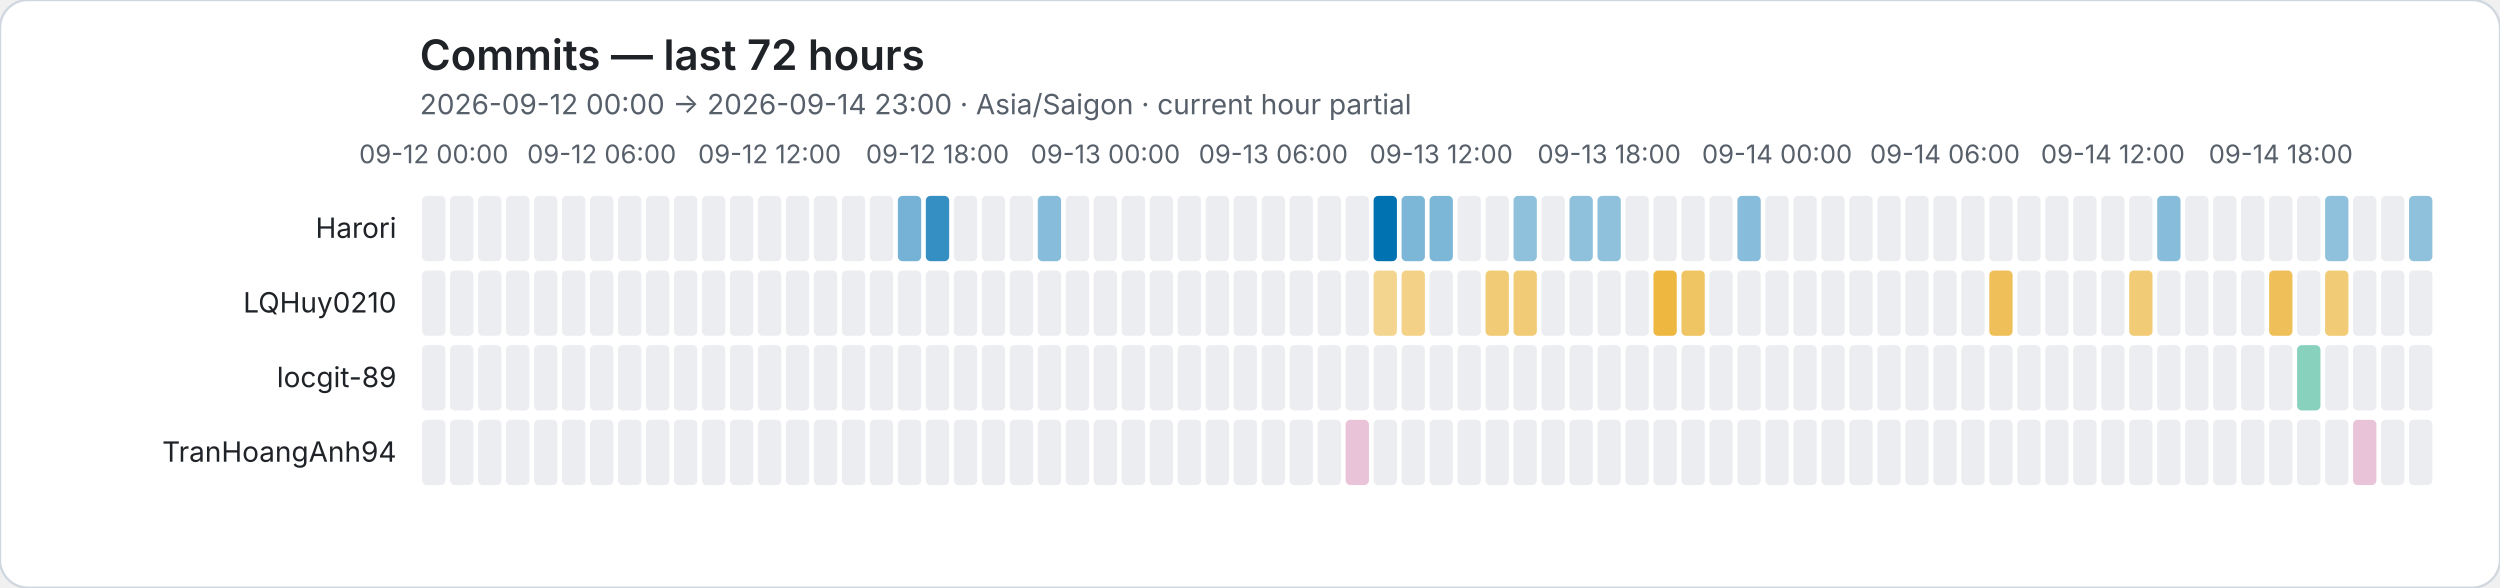
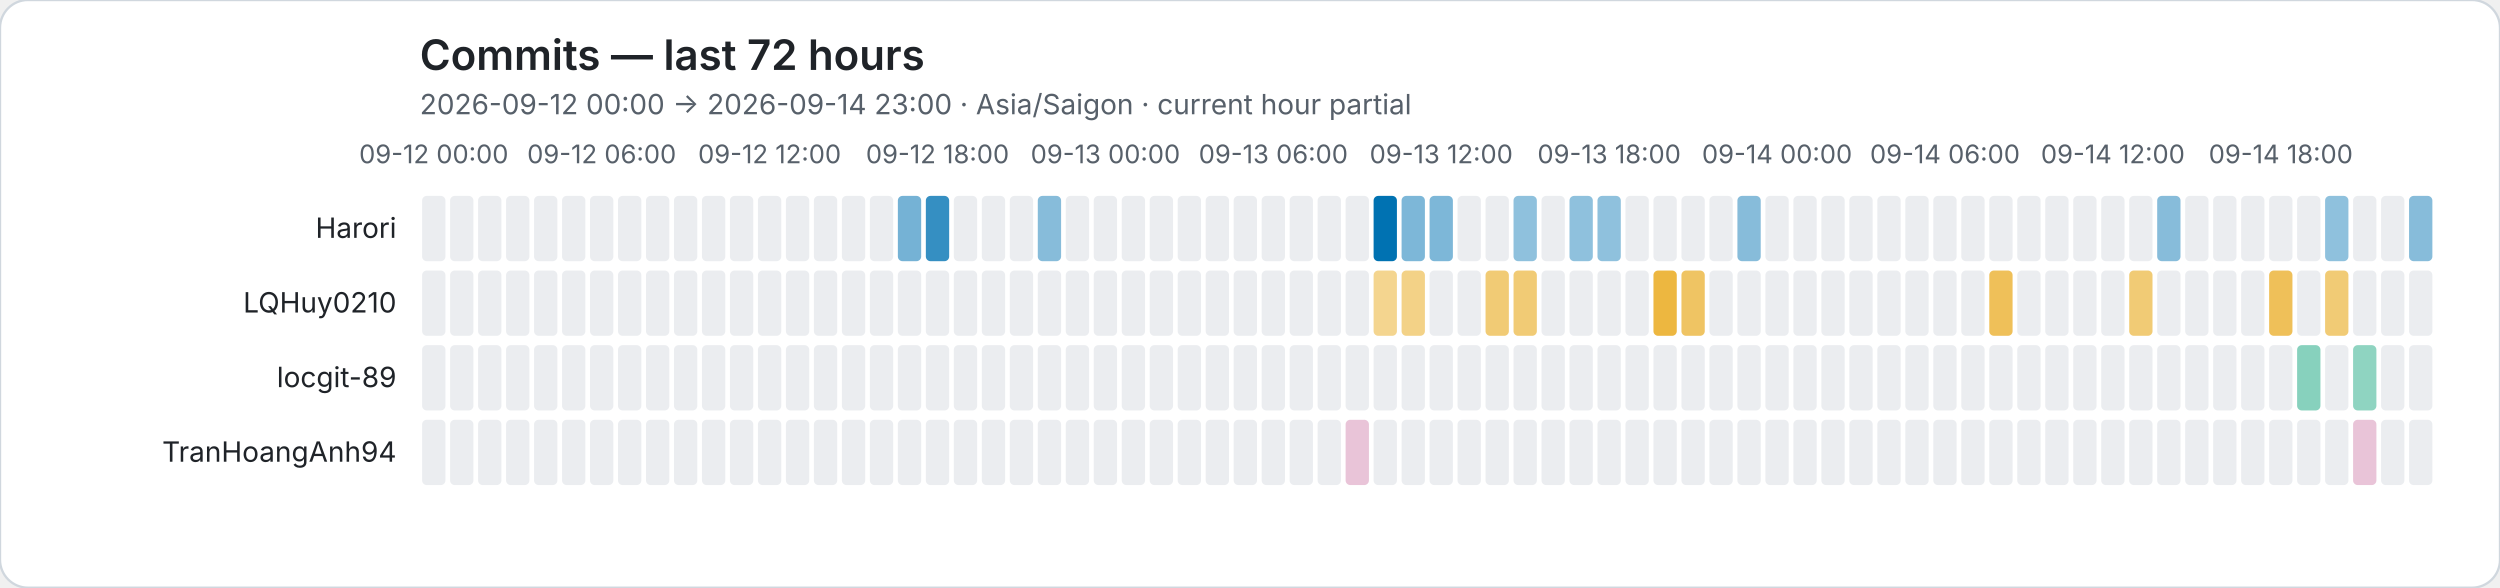
<svg xmlns="http://www.w3.org/2000/svg" role="img" viewBox="0 0 1072 252">
  <rect width="1072" height="252" rx="12" fill="#ffffff" stroke="#d0d7de" />
  <style>text{font-family:system-ui,-apple-system,BlinkMacSystemFont,"Segoe UI",sans-serif}.axis{fill:#57606a;font-size:11px}.heading{fill:#1f2328;font-size:18px;font-weight:600}.subheading{fill:#57606a;font-size:12px}.name{fill:#1f2328;font-size:12px}</style>
  <text class="heading" x="180" y="30">Commits — last 72 hours</text>
  <text class="subheading" x="180" y="49">2026-09-12 00:00 → 2026-09-14 23:00 · Asia/Saigon · current hour partial</text>
  <text class="axis" x="186" y="70" text-anchor="middle">09-12 00:00</text>
  <text class="axis" x="258" y="70" text-anchor="middle">09-12 06:00</text>
  <text class="axis" x="330" y="70" text-anchor="middle">09-12 12:00</text>
  <text class="axis" x="402" y="70" text-anchor="middle">09-12 18:00</text>
  <text class="axis" x="474" y="70" text-anchor="middle">09-13 00:00</text>
  <text class="axis" x="546" y="70" text-anchor="middle">09-13 06:00</text>
  <text class="axis" x="618" y="70" text-anchor="middle">09-13 12:00</text>
  <text class="axis" x="690" y="70" text-anchor="middle">09-13 18:00</text>
  <text class="axis" x="762" y="70" text-anchor="middle">09-14 00:00</text>
  <text class="axis" x="834" y="70" text-anchor="middle">09-14 06:00</text>
  <text class="axis" x="906" y="70" text-anchor="middle">09-14 12:00</text>
  <text class="axis" x="978" y="70" text-anchor="middle">09-14 18:00</text>
  <text class="name" x="170" y="102" text-anchor="end">Harori</text>
  <rect data-hour="0" x="181" y="84" width="10" height="28" rx="2" fill="#ebedf0" />
  <rect data-hour="1" x="193" y="84" width="10" height="28" rx="2" fill="#ebedf0" />
  <rect data-hour="2" x="205" y="84" width="10" height="28" rx="2" fill="#ebedf0" />
  <rect data-hour="3" x="217" y="84" width="10" height="28" rx="2" fill="#ebedf0" />
  <rect data-hour="4" x="229" y="84" width="10" height="28" rx="2" fill="#ebedf0" />
  <rect data-hour="5" x="241" y="84" width="10" height="28" rx="2" fill="#ebedf0" />
  <rect data-hour="6" x="253" y="84" width="10" height="28" rx="2" fill="#ebedf0" />
  <rect data-hour="7" x="265" y="84" width="10" height="28" rx="2" fill="#ebedf0" />
  <rect data-hour="8" x="277" y="84" width="10" height="28" rx="2" fill="#ebedf0" />
  <rect data-hour="9" x="289" y="84" width="10" height="28" rx="2" fill="#ebedf0" />
  <rect data-hour="10" x="301" y="84" width="10" height="28" rx="2" fill="#ebedf0" />
  <rect data-hour="11" x="313" y="84" width="10" height="28" rx="2" fill="#ebedf0" />
  <rect data-hour="12" x="325" y="84" width="10" height="28" rx="2" fill="#ebedf0" />
  <rect data-hour="13" x="337" y="84" width="10" height="28" rx="2" fill="#ebedf0" />
  <rect data-hour="14" x="349" y="84" width="10" height="28" rx="2" fill="#ebedf0" />
  <rect data-hour="15" x="361" y="84" width="10" height="28" rx="2" fill="#ebedf0" />
  <rect data-hour="16" x="373" y="84" width="10" height="28" rx="2" fill="#ebedf0" />
  <rect data-hour="17" x="385" y="84" width="10" height="28" rx="2" fill="rgba(0, 114, 178, 0.54)" />
  <rect data-hour="18" x="397" y="84" width="10" height="28" rx="2" fill="rgba(0, 114, 178, 0.79)" />
  <rect data-hour="19" x="409" y="84" width="10" height="28" rx="2" fill="#ebedf0" />
  <rect data-hour="20" x="421" y="84" width="10" height="28" rx="2" fill="#ebedf0" />
  <rect data-hour="21" x="433" y="84" width="10" height="28" rx="2" fill="#ebedf0" />
  <rect data-hour="22" x="445" y="84" width="10" height="28" rx="2" fill="rgba(0, 114, 178, 0.47)" />
  <rect data-hour="23" x="457" y="84" width="10" height="28" rx="2" fill="#ebedf0" />
  <rect data-hour="24" x="469" y="84" width="10" height="28" rx="2" fill="#ebedf0" />
  <rect data-hour="25" x="481" y="84" width="10" height="28" rx="2" fill="#ebedf0" />
  <rect data-hour="26" x="493" y="84" width="10" height="28" rx="2" fill="#ebedf0" />
  <rect data-hour="27" x="505" y="84" width="10" height="28" rx="2" fill="#ebedf0" />
  <rect data-hour="28" x="517" y="84" width="10" height="28" rx="2" fill="#ebedf0" />
  <rect data-hour="29" x="529" y="84" width="10" height="28" rx="2" fill="#ebedf0" />
  <rect data-hour="30" x="541" y="84" width="10" height="28" rx="2" fill="#ebedf0" />
  <rect data-hour="31" x="553" y="84" width="10" height="28" rx="2" fill="#ebedf0" />
  <rect data-hour="32" x="565" y="84" width="10" height="28" rx="2" fill="#ebedf0" />
  <rect data-hour="33" x="577" y="84" width="10" height="28" rx="2" fill="#ebedf0" />
  <rect data-hour="34" x="589" y="84" width="10" height="28" rx="2" fill="rgba(0, 114, 178, 1.00)" />
  <rect data-hour="35" x="601" y="84" width="10" height="28" rx="2" fill="rgba(0, 114, 178, 0.51)" />
  <rect data-hour="36" x="613" y="84" width="10" height="28" rx="2" fill="rgba(0, 114, 178, 0.51)" />
  <rect data-hour="37" x="625" y="84" width="10" height="28" rx="2" fill="#ebedf0" />
  <rect data-hour="38" x="637" y="84" width="10" height="28" rx="2" fill="#ebedf0" />
  <rect data-hour="39" x="649" y="84" width="10" height="28" rx="2" fill="rgba(0, 114, 178, 0.44)" />
  <rect data-hour="40" x="661" y="84" width="10" height="28" rx="2" fill="#ebedf0" />
  <rect data-hour="41" x="673" y="84" width="10" height="28" rx="2" fill="rgba(0, 114, 178, 0.44)" />
  <rect data-hour="42" x="685" y="84" width="10" height="28" rx="2" fill="rgba(0, 114, 178, 0.44)" />
  <rect data-hour="43" x="697" y="84" width="10" height="28" rx="2" fill="#ebedf0" />
  <rect data-hour="44" x="709" y="84" width="10" height="28" rx="2" fill="#ebedf0" />
  <rect data-hour="45" x="721" y="84" width="10" height="28" rx="2" fill="#ebedf0" />
  <rect data-hour="46" x="733" y="84" width="10" height="28" rx="2" fill="#ebedf0" />
  <rect data-hour="47" x="745" y="84" width="10" height="28" rx="2" fill="rgba(0, 114, 178, 0.47)" />
  <rect data-hour="48" x="757" y="84" width="10" height="28" rx="2" fill="#ebedf0" />
  <rect data-hour="49" x="769" y="84" width="10" height="28" rx="2" fill="#ebedf0" />
  <rect data-hour="50" x="781" y="84" width="10" height="28" rx="2" fill="#ebedf0" />
  <rect data-hour="51" x="793" y="84" width="10" height="28" rx="2" fill="#ebedf0" />
  <rect data-hour="52" x="805" y="84" width="10" height="28" rx="2" fill="#ebedf0" />
  <rect data-hour="53" x="817" y="84" width="10" height="28" rx="2" fill="#ebedf0" />
  <rect data-hour="54" x="829" y="84" width="10" height="28" rx="2" fill="#ebedf0" />
  <rect data-hour="55" x="841" y="84" width="10" height="28" rx="2" fill="#ebedf0" />
  <rect data-hour="56" x="853" y="84" width="10" height="28" rx="2" fill="#ebedf0" />
  <rect data-hour="57" x="865" y="84" width="10" height="28" rx="2" fill="#ebedf0" />
  <rect data-hour="58" x="877" y="84" width="10" height="28" rx="2" fill="#ebedf0" />
  <rect data-hour="59" x="889" y="84" width="10" height="28" rx="2" fill="#ebedf0" />
  <rect data-hour="60" x="901" y="84" width="10" height="28" rx="2" fill="#ebedf0" />
  <rect data-hour="61" x="913" y="84" width="10" height="28" rx="2" fill="#ebedf0" />
  <rect data-hour="62" x="925" y="84" width="10" height="28" rx="2" fill="rgba(0, 114, 178, 0.47)" />
  <rect data-hour="63" x="937" y="84" width="10" height="28" rx="2" fill="#ebedf0" />
  <rect data-hour="64" x="949" y="84" width="10" height="28" rx="2" fill="#ebedf0" />
  <rect data-hour="65" x="961" y="84" width="10" height="28" rx="2" fill="#ebedf0" />
  <rect data-hour="66" x="973" y="84" width="10" height="28" rx="2" fill="#ebedf0" />
  <rect data-hour="67" x="985" y="84" width="10" height="28" rx="2" fill="#ebedf0" />
  <rect data-hour="68" x="997" y="84" width="10" height="28" rx="2" fill="rgba(0, 114, 178, 0.44)" />
  <rect data-hour="69" x="1009" y="84" width="10" height="28" rx="2" fill="#ebedf0" />
  <rect data-hour="70" x="1021" y="84" width="10" height="28" rx="2" fill="#ebedf0" />
-   <rect data-hour="71" x="1033" y="84" width="10" height="28" rx="2" fill="rgba(0, 114, 178, 0.44)" />
+   <rect data-hour="71" x="1033" y="84" width="10" height="28" rx="2" fill="rgba(0, 114, 178, 0.47)" />
  <text class="name" x="170" y="134" text-anchor="end">LQHuy0210</text>
  <rect data-hour="0" x="181" y="116" width="10" height="28" rx="2" fill="#ebedf0" />
  <rect data-hour="1" x="193" y="116" width="10" height="28" rx="2" fill="#ebedf0" />
  <rect data-hour="2" x="205" y="116" width="10" height="28" rx="2" fill="#ebedf0" />
  <rect data-hour="3" x="217" y="116" width="10" height="28" rx="2" fill="#ebedf0" />
  <rect data-hour="4" x="229" y="116" width="10" height="28" rx="2" fill="#ebedf0" />
  <rect data-hour="5" x="241" y="116" width="10" height="28" rx="2" fill="#ebedf0" />
  <rect data-hour="6" x="253" y="116" width="10" height="28" rx="2" fill="#ebedf0" />
  <rect data-hour="7" x="265" y="116" width="10" height="28" rx="2" fill="#ebedf0" />
  <rect data-hour="8" x="277" y="116" width="10" height="28" rx="2" fill="#ebedf0" />
  <rect data-hour="9" x="289" y="116" width="10" height="28" rx="2" fill="#ebedf0" />
  <rect data-hour="10" x="301" y="116" width="10" height="28" rx="2" fill="#ebedf0" />
  <rect data-hour="11" x="313" y="116" width="10" height="28" rx="2" fill="#ebedf0" />
  <rect data-hour="12" x="325" y="116" width="10" height="28" rx="2" fill="#ebedf0" />
  <rect data-hour="13" x="337" y="116" width="10" height="28" rx="2" fill="#ebedf0" />
  <rect data-hour="14" x="349" y="116" width="10" height="28" rx="2" fill="#ebedf0" />
  <rect data-hour="15" x="361" y="116" width="10" height="28" rx="2" fill="#ebedf0" />
  <rect data-hour="16" x="373" y="116" width="10" height="28" rx="2" fill="#ebedf0" />
  <rect data-hour="17" x="385" y="116" width="10" height="28" rx="2" fill="#ebedf0" />
  <rect data-hour="18" x="397" y="116" width="10" height="28" rx="2" fill="#ebedf0" />
  <rect data-hour="19" x="409" y="116" width="10" height="28" rx="2" fill="#ebedf0" />
  <rect data-hour="20" x="421" y="116" width="10" height="28" rx="2" fill="#ebedf0" />
  <rect data-hour="21" x="433" y="116" width="10" height="28" rx="2" fill="#ebedf0" />
  <rect data-hour="22" x="445" y="116" width="10" height="28" rx="2" fill="#ebedf0" />
  <rect data-hour="23" x="457" y="116" width="10" height="28" rx="2" fill="#ebedf0" />
  <rect data-hour="24" x="469" y="116" width="10" height="28" rx="2" fill="#ebedf0" />
  <rect data-hour="25" x="481" y="116" width="10" height="28" rx="2" fill="#ebedf0" />
  <rect data-hour="26" x="493" y="116" width="10" height="28" rx="2" fill="#ebedf0" />
  <rect data-hour="27" x="505" y="116" width="10" height="28" rx="2" fill="#ebedf0" />
  <rect data-hour="28" x="517" y="116" width="10" height="28" rx="2" fill="#ebedf0" />
  <rect data-hour="29" x="529" y="116" width="10" height="28" rx="2" fill="#ebedf0" />
  <rect data-hour="30" x="541" y="116" width="10" height="28" rx="2" fill="#ebedf0" />
  <rect data-hour="31" x="553" y="116" width="10" height="28" rx="2" fill="#ebedf0" />
  <rect data-hour="32" x="565" y="116" width="10" height="28" rx="2" fill="#ebedf0" />
  <rect data-hour="33" x="577" y="116" width="10" height="28" rx="2" fill="#ebedf0" />
  <rect data-hour="34" x="589" y="116" width="10" height="28" rx="2" fill="rgba(230, 159, 0, 0.44)" />
  <rect data-hour="35" x="601" y="116" width="10" height="28" rx="2" fill="rgba(230, 159, 0, 0.47)" />
  <rect data-hour="36" x="613" y="116" width="10" height="28" rx="2" fill="#ebedf0" />
  <rect data-hour="37" x="625" y="116" width="10" height="28" rx="2" fill="#ebedf0" />
  <rect data-hour="38" x="637" y="116" width="10" height="28" rx="2" fill="rgba(230, 159, 0, 0.54)" />
  <rect data-hour="39" x="649" y="116" width="10" height="28" rx="2" fill="rgba(230, 159, 0, 0.54)" />
  <rect data-hour="40" x="661" y="116" width="10" height="28" rx="2" fill="#ebedf0" />
  <rect data-hour="41" x="673" y="116" width="10" height="28" rx="2" fill="#ebedf0" />
  <rect data-hour="42" x="685" y="116" width="10" height="28" rx="2" fill="#ebedf0" />
  <rect data-hour="43" x="697" y="116" width="10" height="28" rx="2" fill="#ebedf0" />
  <rect data-hour="44" x="709" y="116" width="10" height="28" rx="2" fill="rgba(230, 159, 0, 0.75)" />
  <rect data-hour="45" x="721" y="116" width="10" height="28" rx="2" fill="rgba(230, 159, 0, 0.61)" />
  <rect data-hour="46" x="733" y="116" width="10" height="28" rx="2" fill="#ebedf0" />
  <rect data-hour="47" x="745" y="116" width="10" height="28" rx="2" fill="#ebedf0" />
  <rect data-hour="48" x="757" y="116" width="10" height="28" rx="2" fill="#ebedf0" />
  <rect data-hour="49" x="769" y="116" width="10" height="28" rx="2" fill="#ebedf0" />
  <rect data-hour="50" x="781" y="116" width="10" height="28" rx="2" fill="#ebedf0" />
  <rect data-hour="51" x="793" y="116" width="10" height="28" rx="2" fill="#ebedf0" />
  <rect data-hour="52" x="805" y="116" width="10" height="28" rx="2" fill="#ebedf0" />
  <rect data-hour="53" x="817" y="116" width="10" height="28" rx="2" fill="#ebedf0" />
  <rect data-hour="54" x="829" y="116" width="10" height="28" rx="2" fill="#ebedf0" />
  <rect data-hour="55" x="841" y="116" width="10" height="28" rx="2" fill="#ebedf0" />
  <rect data-hour="56" x="853" y="116" width="10" height="28" rx="2" fill="rgba(230, 159, 0, 0.65)" />
  <rect data-hour="57" x="865" y="116" width="10" height="28" rx="2" fill="#ebedf0" />
  <rect data-hour="58" x="877" y="116" width="10" height="28" rx="2" fill="#ebedf0" />
  <rect data-hour="59" x="889" y="116" width="10" height="28" rx="2" fill="#ebedf0" />
  <rect data-hour="60" x="901" y="116" width="10" height="28" rx="2" fill="#ebedf0" />
  <rect data-hour="61" x="913" y="116" width="10" height="28" rx="2" fill="rgba(230, 159, 0, 0.54)" />
  <rect data-hour="62" x="925" y="116" width="10" height="28" rx="2" fill="#ebedf0" />
  <rect data-hour="63" x="937" y="116" width="10" height="28" rx="2" fill="#ebedf0" />
  <rect data-hour="64" x="949" y="116" width="10" height="28" rx="2" fill="#ebedf0" />
  <rect data-hour="65" x="961" y="116" width="10" height="28" rx="2" fill="#ebedf0" />
  <rect data-hour="66" x="973" y="116" width="10" height="28" rx="2" fill="rgba(230, 159, 0, 0.65)" />
  <rect data-hour="67" x="985" y="116" width="10" height="28" rx="2" fill="#ebedf0" />
  <rect data-hour="68" x="997" y="116" width="10" height="28" rx="2" fill="rgba(230, 159, 0, 0.54)" />
  <rect data-hour="69" x="1009" y="116" width="10" height="28" rx="2" fill="#ebedf0" />
  <rect data-hour="70" x="1021" y="116" width="10" height="28" rx="2" fill="#ebedf0" />
  <rect data-hour="71" x="1033" y="116" width="10" height="28" rx="2" fill="#ebedf0" />
  <text class="name" x="170" y="166" text-anchor="end">locgit-89</text>
  <rect data-hour="0" x="181" y="148" width="10" height="28" rx="2" fill="#ebedf0" />
  <rect data-hour="1" x="193" y="148" width="10" height="28" rx="2" fill="#ebedf0" />
  <rect data-hour="2" x="205" y="148" width="10" height="28" rx="2" fill="#ebedf0" />
  <rect data-hour="3" x="217" y="148" width="10" height="28" rx="2" fill="#ebedf0" />
  <rect data-hour="4" x="229" y="148" width="10" height="28" rx="2" fill="#ebedf0" />
  <rect data-hour="5" x="241" y="148" width="10" height="28" rx="2" fill="#ebedf0" />
  <rect data-hour="6" x="253" y="148" width="10" height="28" rx="2" fill="#ebedf0" />
  <rect data-hour="7" x="265" y="148" width="10" height="28" rx="2" fill="#ebedf0" />
  <rect data-hour="8" x="277" y="148" width="10" height="28" rx="2" fill="#ebedf0" />
  <rect data-hour="9" x="289" y="148" width="10" height="28" rx="2" fill="#ebedf0" />
  <rect data-hour="10" x="301" y="148" width="10" height="28" rx="2" fill="#ebedf0" />
  <rect data-hour="11" x="313" y="148" width="10" height="28" rx="2" fill="#ebedf0" />
  <rect data-hour="12" x="325" y="148" width="10" height="28" rx="2" fill="#ebedf0" />
  <rect data-hour="13" x="337" y="148" width="10" height="28" rx="2" fill="#ebedf0" />
  <rect data-hour="14" x="349" y="148" width="10" height="28" rx="2" fill="#ebedf0" />
  <rect data-hour="15" x="361" y="148" width="10" height="28" rx="2" fill="#ebedf0" />
  <rect data-hour="16" x="373" y="148" width="10" height="28" rx="2" fill="#ebedf0" />
  <rect data-hour="17" x="385" y="148" width="10" height="28" rx="2" fill="#ebedf0" />
  <rect data-hour="18" x="397" y="148" width="10" height="28" rx="2" fill="#ebedf0" />
  <rect data-hour="19" x="409" y="148" width="10" height="28" rx="2" fill="#ebedf0" />
  <rect data-hour="20" x="421" y="148" width="10" height="28" rx="2" fill="#ebedf0" />
  <rect data-hour="21" x="433" y="148" width="10" height="28" rx="2" fill="#ebedf0" />
  <rect data-hour="22" x="445" y="148" width="10" height="28" rx="2" fill="#ebedf0" />
  <rect data-hour="23" x="457" y="148" width="10" height="28" rx="2" fill="#ebedf0" />
  <rect data-hour="24" x="469" y="148" width="10" height="28" rx="2" fill="#ebedf0" />
  <rect data-hour="25" x="481" y="148" width="10" height="28" rx="2" fill="#ebedf0" />
  <rect data-hour="26" x="493" y="148" width="10" height="28" rx="2" fill="#ebedf0" />
  <rect data-hour="27" x="505" y="148" width="10" height="28" rx="2" fill="#ebedf0" />
  <rect data-hour="28" x="517" y="148" width="10" height="28" rx="2" fill="#ebedf0" />
  <rect data-hour="29" x="529" y="148" width="10" height="28" rx="2" fill="#ebedf0" />
  <rect data-hour="30" x="541" y="148" width="10" height="28" rx="2" fill="#ebedf0" />
  <rect data-hour="31" x="553" y="148" width="10" height="28" rx="2" fill="#ebedf0" />
  <rect data-hour="32" x="565" y="148" width="10" height="28" rx="2" fill="#ebedf0" />
  <rect data-hour="33" x="577" y="148" width="10" height="28" rx="2" fill="#ebedf0" />
  <rect data-hour="34" x="589" y="148" width="10" height="28" rx="2" fill="#ebedf0" />
  <rect data-hour="35" x="601" y="148" width="10" height="28" rx="2" fill="#ebedf0" />
  <rect data-hour="36" x="613" y="148" width="10" height="28" rx="2" fill="#ebedf0" />
  <rect data-hour="37" x="625" y="148" width="10" height="28" rx="2" fill="#ebedf0" />
  <rect data-hour="38" x="637" y="148" width="10" height="28" rx="2" fill="#ebedf0" />
  <rect data-hour="39" x="649" y="148" width="10" height="28" rx="2" fill="#ebedf0" />
  <rect data-hour="40" x="661" y="148" width="10" height="28" rx="2" fill="#ebedf0" />
  <rect data-hour="41" x="673" y="148" width="10" height="28" rx="2" fill="#ebedf0" />
  <rect data-hour="42" x="685" y="148" width="10" height="28" rx="2" fill="#ebedf0" />
  <rect data-hour="43" x="697" y="148" width="10" height="28" rx="2" fill="#ebedf0" />
  <rect data-hour="44" x="709" y="148" width="10" height="28" rx="2" fill="#ebedf0" />
  <rect data-hour="45" x="721" y="148" width="10" height="28" rx="2" fill="#ebedf0" />
  <rect data-hour="46" x="733" y="148" width="10" height="28" rx="2" fill="#ebedf0" />
  <rect data-hour="47" x="745" y="148" width="10" height="28" rx="2" fill="#ebedf0" />
  <rect data-hour="48" x="757" y="148" width="10" height="28" rx="2" fill="#ebedf0" />
  <rect data-hour="49" x="769" y="148" width="10" height="28" rx="2" fill="#ebedf0" />
  <rect data-hour="50" x="781" y="148" width="10" height="28" rx="2" fill="#ebedf0" />
  <rect data-hour="51" x="793" y="148" width="10" height="28" rx="2" fill="#ebedf0" />
  <rect data-hour="52" x="805" y="148" width="10" height="28" rx="2" fill="#ebedf0" />
  <rect data-hour="53" x="817" y="148" width="10" height="28" rx="2" fill="#ebedf0" />
  <rect data-hour="54" x="829" y="148" width="10" height="28" rx="2" fill="#ebedf0" />
  <rect data-hour="55" x="841" y="148" width="10" height="28" rx="2" fill="#ebedf0" />
  <rect data-hour="56" x="853" y="148" width="10" height="28" rx="2" fill="#ebedf0" />
  <rect data-hour="57" x="865" y="148" width="10" height="28" rx="2" fill="#ebedf0" />
  <rect data-hour="58" x="877" y="148" width="10" height="28" rx="2" fill="#ebedf0" />
  <rect data-hour="59" x="889" y="148" width="10" height="28" rx="2" fill="#ebedf0" />
  <rect data-hour="60" x="901" y="148" width="10" height="28" rx="2" fill="#ebedf0" />
  <rect data-hour="61" x="913" y="148" width="10" height="28" rx="2" fill="#ebedf0" />
  <rect data-hour="62" x="925" y="148" width="10" height="28" rx="2" fill="#ebedf0" />
  <rect data-hour="63" x="937" y="148" width="10" height="28" rx="2" fill="#ebedf0" />
  <rect data-hour="64" x="949" y="148" width="10" height="28" rx="2" fill="#ebedf0" />
  <rect data-hour="65" x="961" y="148" width="10" height="28" rx="2" fill="#ebedf0" />
  <rect data-hour="66" x="973" y="148" width="10" height="28" rx="2" fill="#ebedf0" />
  <rect data-hour="67" x="985" y="148" width="10" height="28" rx="2" fill="rgba(0, 158, 115, 0.47)" />
  <rect data-hour="68" x="997" y="148" width="10" height="28" rx="2" fill="#ebedf0" />
-   <rect data-hour="69" x="1009" y="148" width="10" height="28" rx="2" fill="#ebedf0" />
+   <rect data-hour="69" x="1009" y="148" width="10" height="28" rx="2" fill="rgba(0, 158, 115, 0.44)" />
  <rect data-hour="70" x="1021" y="148" width="10" height="28" rx="2" fill="#ebedf0" />
  <rect data-hour="71" x="1033" y="148" width="10" height="28" rx="2" fill="#ebedf0" />
  <text class="name" x="170" y="198" text-anchor="end">TranHoangAnh94</text>
  <rect data-hour="0" x="181" y="180" width="10" height="28" rx="2" fill="#ebedf0" />
  <rect data-hour="1" x="193" y="180" width="10" height="28" rx="2" fill="#ebedf0" />
  <rect data-hour="2" x="205" y="180" width="10" height="28" rx="2" fill="#ebedf0" />
  <rect data-hour="3" x="217" y="180" width="10" height="28" rx="2" fill="#ebedf0" />
  <rect data-hour="4" x="229" y="180" width="10" height="28" rx="2" fill="#ebedf0" />
  <rect data-hour="5" x="241" y="180" width="10" height="28" rx="2" fill="#ebedf0" />
  <rect data-hour="6" x="253" y="180" width="10" height="28" rx="2" fill="#ebedf0" />
  <rect data-hour="7" x="265" y="180" width="10" height="28" rx="2" fill="#ebedf0" />
  <rect data-hour="8" x="277" y="180" width="10" height="28" rx="2" fill="#ebedf0" />
  <rect data-hour="9" x="289" y="180" width="10" height="28" rx="2" fill="#ebedf0" />
  <rect data-hour="10" x="301" y="180" width="10" height="28" rx="2" fill="#ebedf0" />
  <rect data-hour="11" x="313" y="180" width="10" height="28" rx="2" fill="#ebedf0" />
  <rect data-hour="12" x="325" y="180" width="10" height="28" rx="2" fill="#ebedf0" />
  <rect data-hour="13" x="337" y="180" width="10" height="28" rx="2" fill="#ebedf0" />
  <rect data-hour="14" x="349" y="180" width="10" height="28" rx="2" fill="#ebedf0" />
  <rect data-hour="15" x="361" y="180" width="10" height="28" rx="2" fill="#ebedf0" />
  <rect data-hour="16" x="373" y="180" width="10" height="28" rx="2" fill="#ebedf0" />
  <rect data-hour="17" x="385" y="180" width="10" height="28" rx="2" fill="#ebedf0" />
  <rect data-hour="18" x="397" y="180" width="10" height="28" rx="2" fill="#ebedf0" />
  <rect data-hour="19" x="409" y="180" width="10" height="28" rx="2" fill="#ebedf0" />
  <rect data-hour="20" x="421" y="180" width="10" height="28" rx="2" fill="#ebedf0" />
  <rect data-hour="21" x="433" y="180" width="10" height="28" rx="2" fill="#ebedf0" />
  <rect data-hour="22" x="445" y="180" width="10" height="28" rx="2" fill="#ebedf0" />
  <rect data-hour="23" x="457" y="180" width="10" height="28" rx="2" fill="#ebedf0" />
  <rect data-hour="24" x="469" y="180" width="10" height="28" rx="2" fill="#ebedf0" />
  <rect data-hour="25" x="481" y="180" width="10" height="28" rx="2" fill="#ebedf0" />
  <rect data-hour="26" x="493" y="180" width="10" height="28" rx="2" fill="#ebedf0" />
  <rect data-hour="27" x="505" y="180" width="10" height="28" rx="2" fill="#ebedf0" />
  <rect data-hour="28" x="517" y="180" width="10" height="28" rx="2" fill="#ebedf0" />
  <rect data-hour="29" x="529" y="180" width="10" height="28" rx="2" fill="#ebedf0" />
  <rect data-hour="30" x="541" y="180" width="10" height="28" rx="2" fill="#ebedf0" />
  <rect data-hour="31" x="553" y="180" width="10" height="28" rx="2" fill="#ebedf0" />
  <rect data-hour="32" x="565" y="180" width="10" height="28" rx="2" fill="#ebedf0" />
  <rect data-hour="33" x="577" y="180" width="10" height="28" rx="2" fill="rgba(204, 121, 167, 0.44)" />
  <rect data-hour="34" x="589" y="180" width="10" height="28" rx="2" fill="#ebedf0" />
  <rect data-hour="35" x="601" y="180" width="10" height="28" rx="2" fill="#ebedf0" />
  <rect data-hour="36" x="613" y="180" width="10" height="28" rx="2" fill="#ebedf0" />
  <rect data-hour="37" x="625" y="180" width="10" height="28" rx="2" fill="#ebedf0" />
  <rect data-hour="38" x="637" y="180" width="10" height="28" rx="2" fill="#ebedf0" />
  <rect data-hour="39" x="649" y="180" width="10" height="28" rx="2" fill="#ebedf0" />
  <rect data-hour="40" x="661" y="180" width="10" height="28" rx="2" fill="#ebedf0" />
  <rect data-hour="41" x="673" y="180" width="10" height="28" rx="2" fill="#ebedf0" />
  <rect data-hour="42" x="685" y="180" width="10" height="28" rx="2" fill="#ebedf0" />
  <rect data-hour="43" x="697" y="180" width="10" height="28" rx="2" fill="#ebedf0" />
  <rect data-hour="44" x="709" y="180" width="10" height="28" rx="2" fill="#ebedf0" />
  <rect data-hour="45" x="721" y="180" width="10" height="28" rx="2" fill="#ebedf0" />
  <rect data-hour="46" x="733" y="180" width="10" height="28" rx="2" fill="#ebedf0" />
  <rect data-hour="47" x="745" y="180" width="10" height="28" rx="2" fill="#ebedf0" />
  <rect data-hour="48" x="757" y="180" width="10" height="28" rx="2" fill="#ebedf0" />
  <rect data-hour="49" x="769" y="180" width="10" height="28" rx="2" fill="#ebedf0" />
  <rect data-hour="50" x="781" y="180" width="10" height="28" rx="2" fill="#ebedf0" />
  <rect data-hour="51" x="793" y="180" width="10" height="28" rx="2" fill="#ebedf0" />
  <rect data-hour="52" x="805" y="180" width="10" height="28" rx="2" fill="#ebedf0" />
  <rect data-hour="53" x="817" y="180" width="10" height="28" rx="2" fill="#ebedf0" />
  <rect data-hour="54" x="829" y="180" width="10" height="28" rx="2" fill="#ebedf0" />
  <rect data-hour="55" x="841" y="180" width="10" height="28" rx="2" fill="#ebedf0" />
  <rect data-hour="56" x="853" y="180" width="10" height="28" rx="2" fill="#ebedf0" />
  <rect data-hour="57" x="865" y="180" width="10" height="28" rx="2" fill="#ebedf0" />
  <rect data-hour="58" x="877" y="180" width="10" height="28" rx="2" fill="#ebedf0" />
  <rect data-hour="59" x="889" y="180" width="10" height="28" rx="2" fill="#ebedf0" />
  <rect data-hour="60" x="901" y="180" width="10" height="28" rx="2" fill="#ebedf0" />
  <rect data-hour="61" x="913" y="180" width="10" height="28" rx="2" fill="#ebedf0" />
  <rect data-hour="62" x="925" y="180" width="10" height="28" rx="2" fill="#ebedf0" />
  <rect data-hour="63" x="937" y="180" width="10" height="28" rx="2" fill="#ebedf0" />
  <rect data-hour="64" x="949" y="180" width="10" height="28" rx="2" fill="#ebedf0" />
  <rect data-hour="65" x="961" y="180" width="10" height="28" rx="2" fill="#ebedf0" />
  <rect data-hour="66" x="973" y="180" width="10" height="28" rx="2" fill="#ebedf0" />
  <rect data-hour="67" x="985" y="180" width="10" height="28" rx="2" fill="#ebedf0" />
  <rect data-hour="68" x="997" y="180" width="10" height="28" rx="2" fill="#ebedf0" />
  <rect data-hour="69" x="1009" y="180" width="10" height="28" rx="2" fill="rgba(204, 121, 167, 0.44)" />
  <rect data-hour="70" x="1021" y="180" width="10" height="28" rx="2" fill="#ebedf0" />
  <rect data-hour="71" x="1033" y="180" width="10" height="28" rx="2" fill="#ebedf0" />
</svg>
